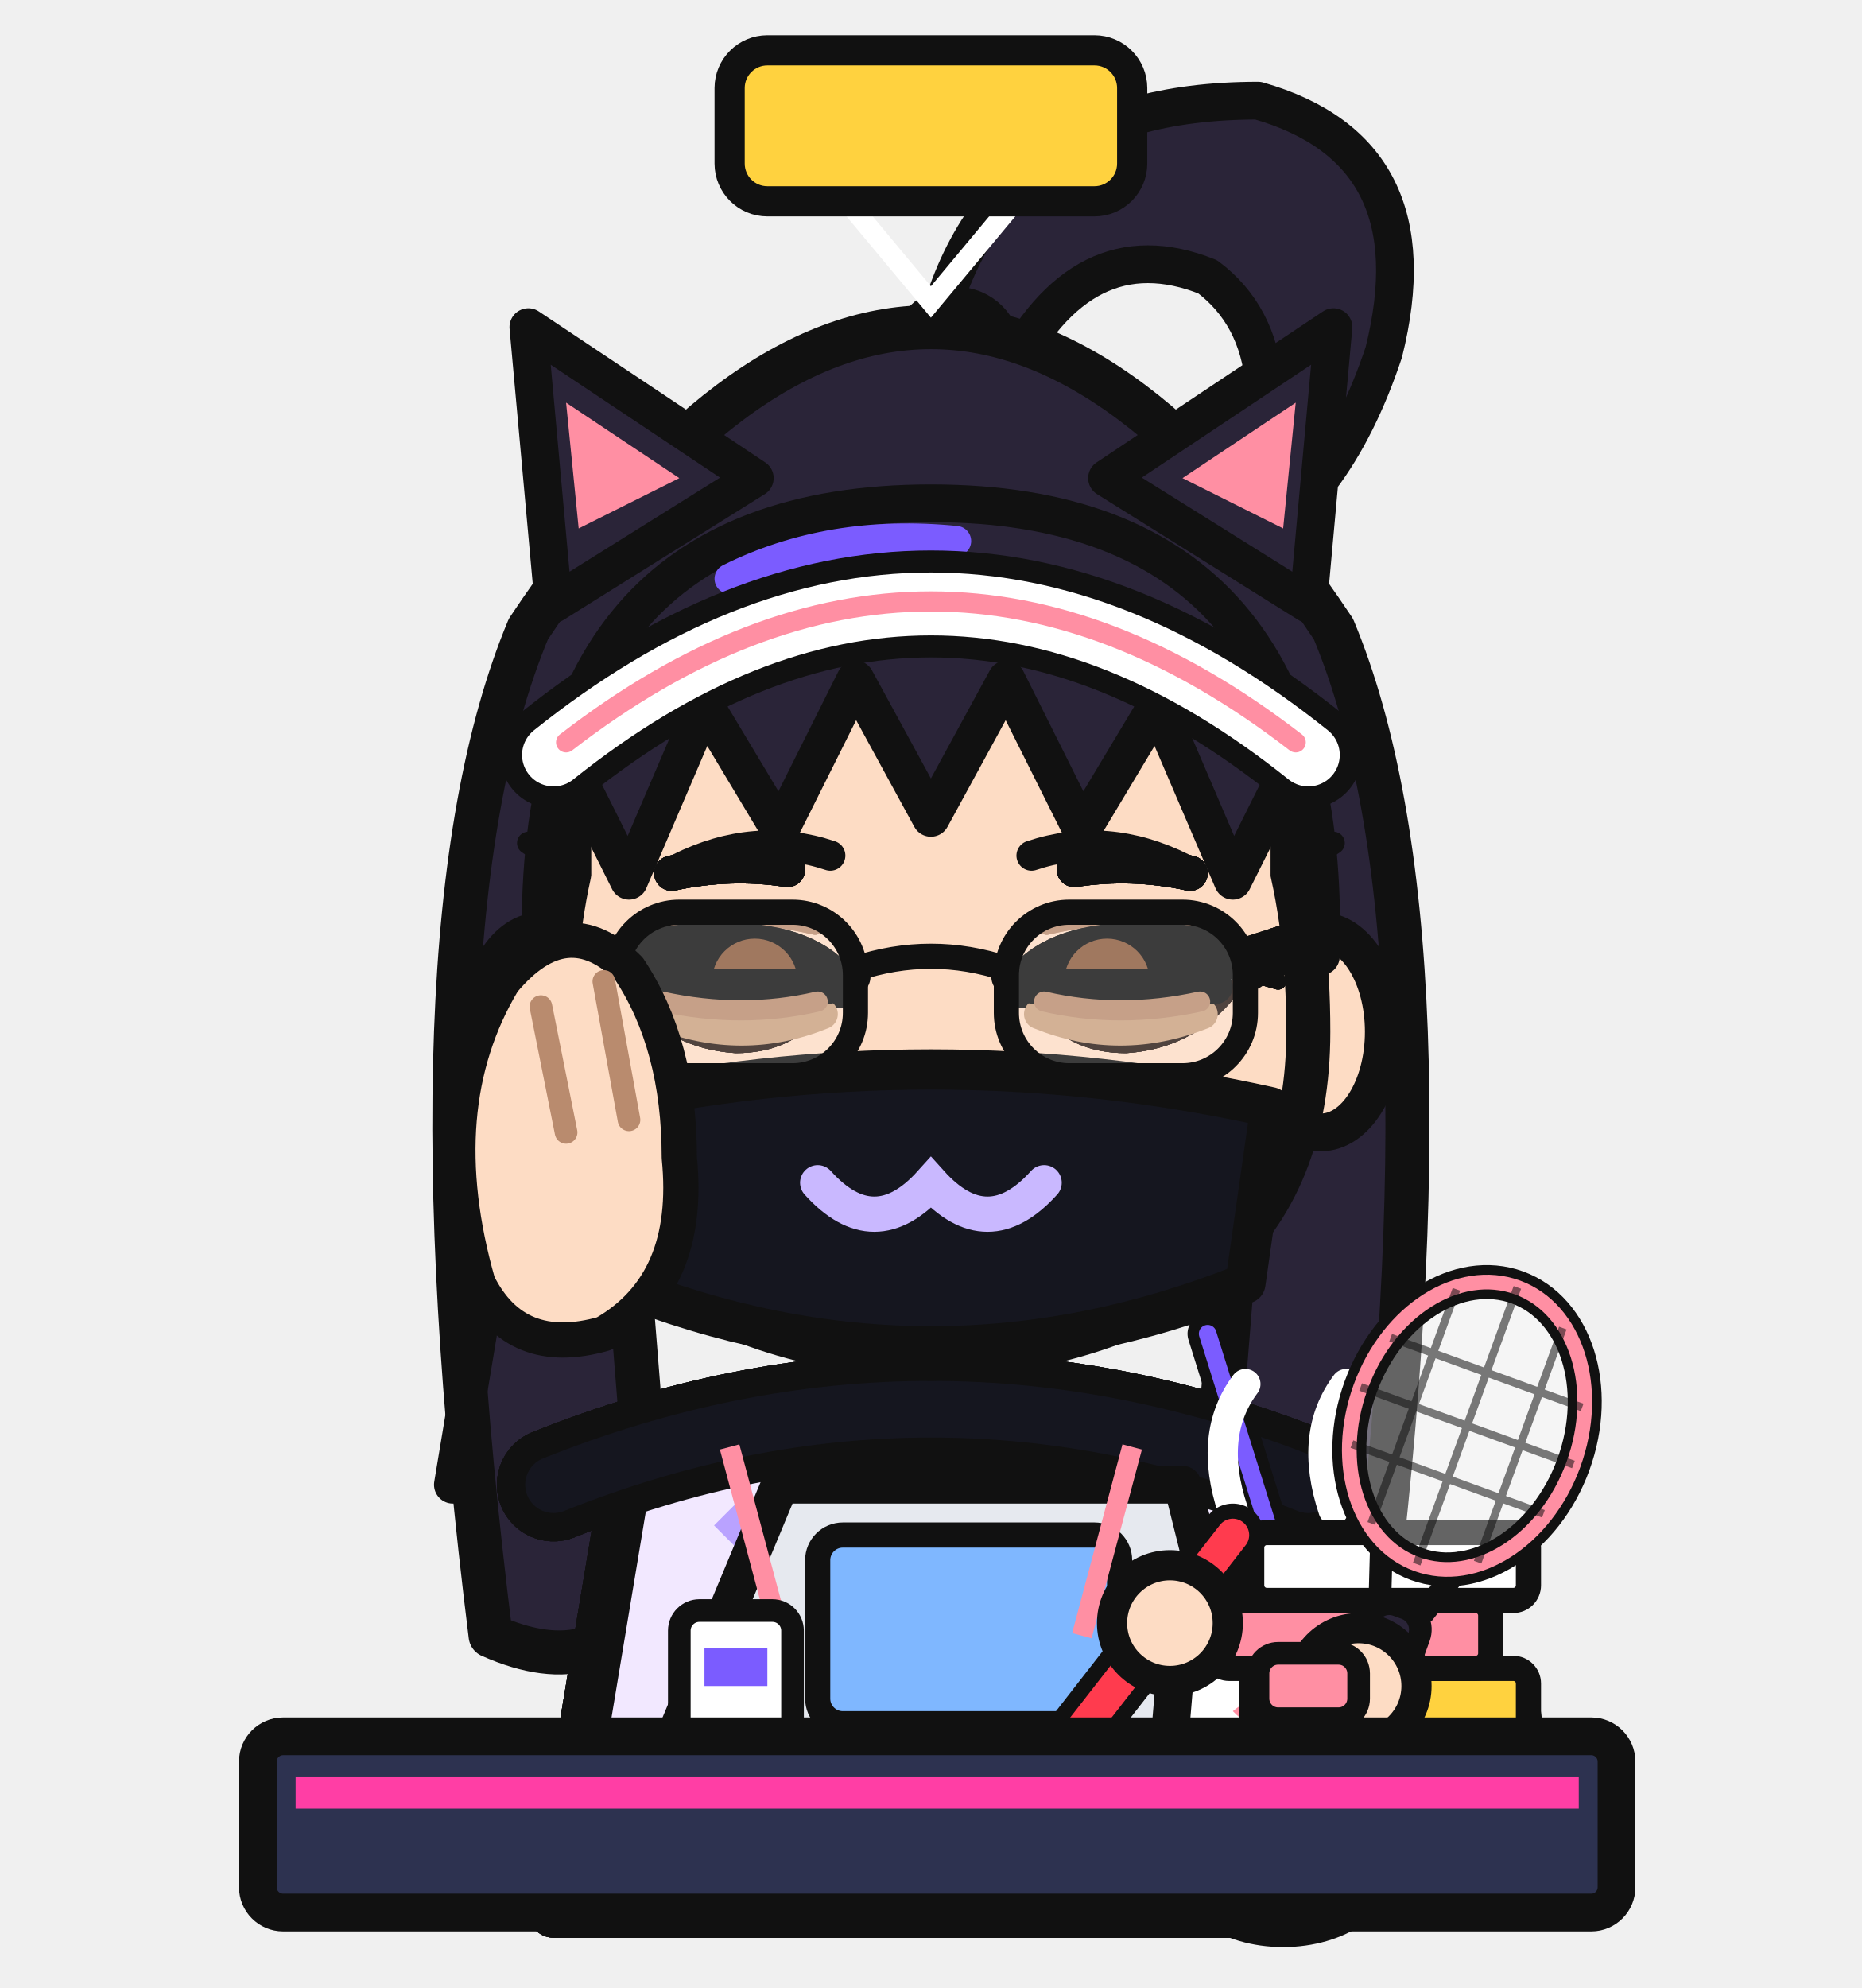
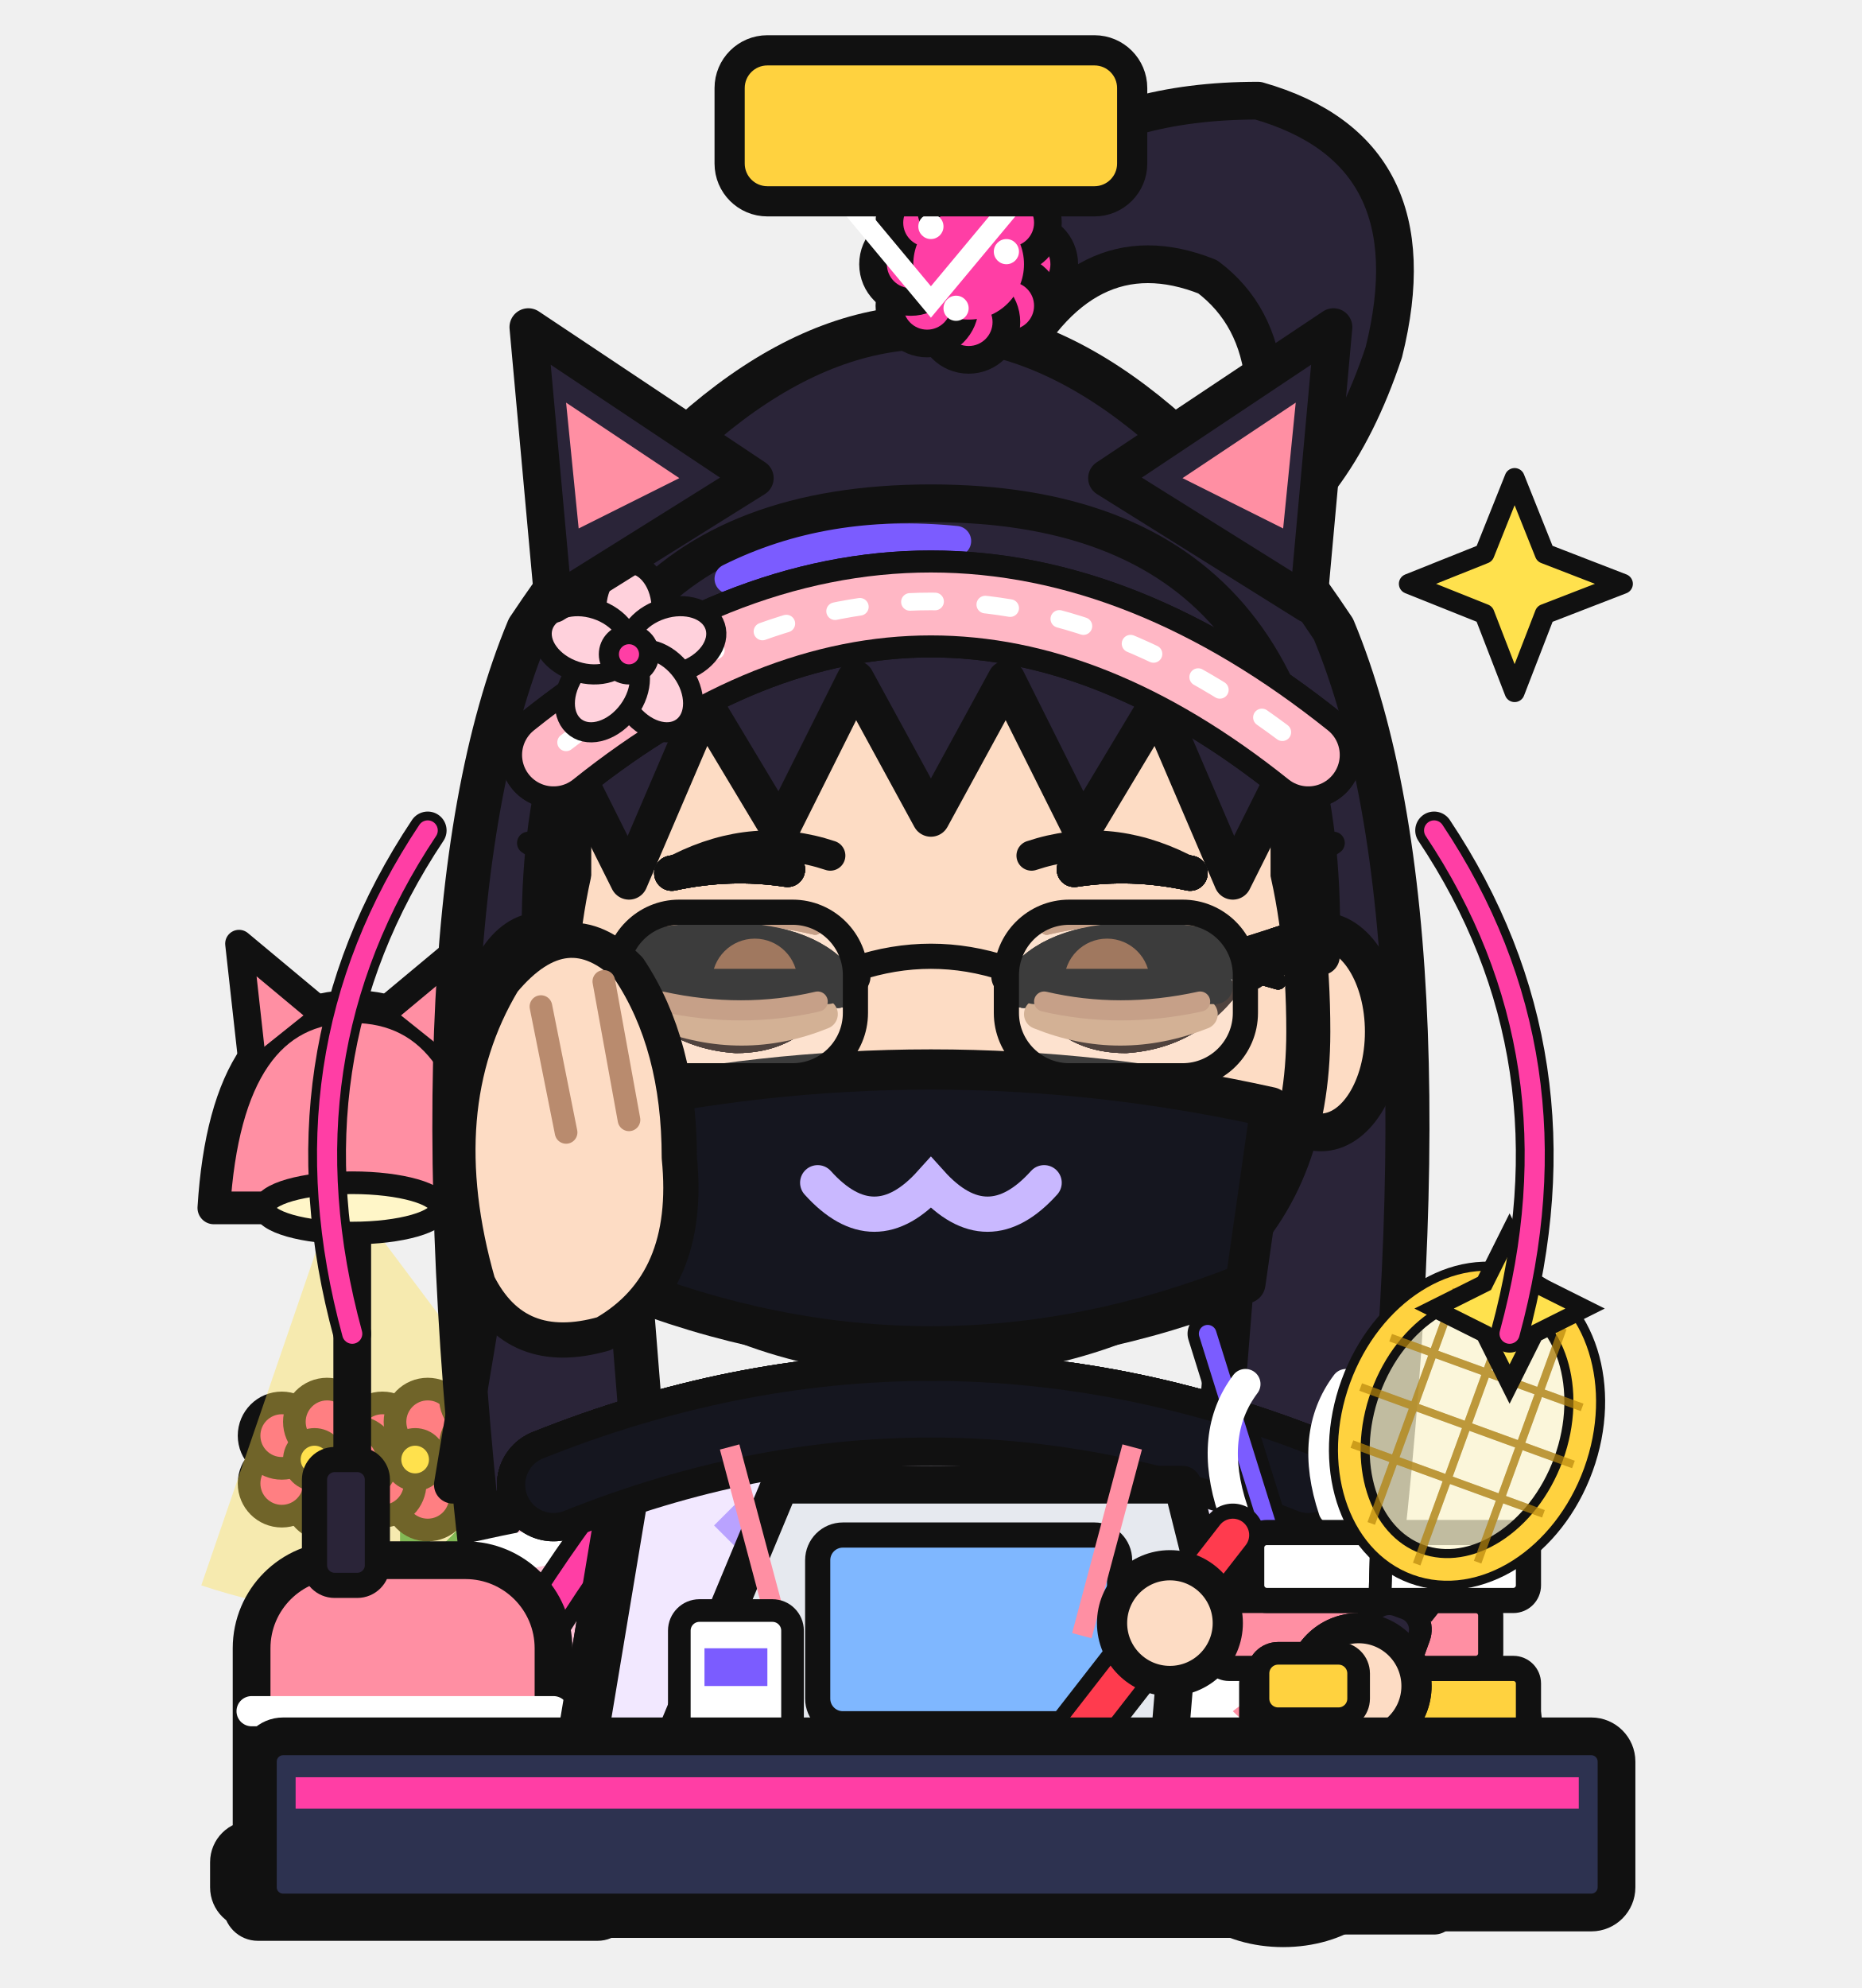
<svg xmlns="http://www.w3.org/2000/svg" viewBox="-14 -14 148 158" width="444" height="474">
  <g id="PARTNER">
+     <g id="item_flower">
+       <g stroke="#111" stroke-linejoin="round" stroke-linecap="round">
+         <rect x="5" y="134" width="30" height="5" rx="1.5" fill="#F2E8FF" stroke-width="2.5" />
+         <path d="M10 120H28L26 134H12Z" fill="#FF8FA3" stroke-width="2.8" />
+         <path d="M19 120V106M19 114Q13 110 12 104M19 112Q25 108 27 102" fill="none" stroke="#2E9E5B" stroke-width="2.4" />
+         <g fill="#FF3EA5" stroke-width="1.8">
+           <circle cx="22.2" cy="102.0" r="2.6" />
+           <circle cx="20.0" cy="105.0" r="2.6" />
+           <circle cx="16.4" cy="103.9" r="2.6" />
+           <circle cx="16.4" cy="100.1" r="2.6" />
+           <circle cx="20.0" cy="99.0" r="2.6" />
+         </g>
+         <circle cx="19" cy="102" r="1.8" fill="#FFE14D" stroke-width="1.4" />
+         <g fill="#FF3EA5" stroke-width="1.8">
+           <circle cx="14.2" cy="102.0" r="2.6" />
+           <circle cx="12.0" cy="105.0" r="2.6" />
+           <circle cx="8.4" cy="103.9" r="2.6" />
+           <circle cx="8.4" cy="100.1" r="2.6" />
+           <circle cx="12.0" cy="99.0" r="2.6" />
+         </g>
+         <circle cx="11" cy="102" r="1.8" fill="#FFE14D" stroke-width="1.4" />
+         <g fill="#FF3EA5" stroke-width="1.8">
+           <circle cx="30.2" cy="99.0" r="2.6" />
+           <circle cx="28.0" cy="102.0" r="2.6" />
+           <circle cx="24.4" cy="100.9" r="2.6" />
+           <circle cx="24.4" cy="97.1" r="2.6" />
+           <circle cx="28.0" cy="96.0" r="2.6" />
+         </g>
+         <circle cx="27" cy="99" r="1.8" fill="#FFE14D" stroke-width="1.4" />
+       </g>
+     </g>
+     <g id="item_lamp">
+       <g stroke="#111" stroke-linejoin="round" stroke-linecap="round">
+         <path d="M13 80L2 112Q20 118 34 108Z" fill="#FFE14D" opacity=".4" stroke="none" />
+         <rect x="4" y="132" width="20" height="6" rx="2" fill="#FF8FA3" stroke-width="2.6" />
+         <path d="M14 132V84" fill="none" stroke-width="3" />
+         <path d="M3 82Q4 66 14 66Q24 66 25 82Z" fill="#FF8FA3" stroke-width="2.6" />
+         <path d="M6 70L5 61L11 66M17 66L23 61L22 70" fill="#FF8FA3" stroke-width="2.2" />
+         <ellipse cx="14" cy="82" rx="7" ry="2" fill="#FFF6C8" stroke-width="1.8" />
+       </g>
+     </g>
    <g id="tennis_ponytail">
      <path d="M60 14Q64 -6 86 -6Q100 -2 96 14Q92 26 84 30Q90 14 82 8Q72 4 66 16Z" fill="#2A2438" stroke="#111" stroke-width="3" stroke-linejoin="round" />
      <circle cx="62" cy="14" r="4" fill="#FF8FA3" stroke="#111" stroke-width="2.4" />
    </g>
    <g id="hair_back">
      <path d="M25 116Q18 60 28 36Q44 12 60 12Q76 12 92 36Q102 60 95 116Q86 120 82 112L86 62Q60 48 34 62L38 112Q34 120 25 116Z" fill="#2A2438" stroke="#111" stroke-width="3.5" stroke-linejoin="round" />
+     </g>
+     <g id="item_scrunchie">
+       <g stroke="#111" stroke-linejoin="round" stroke-linecap="round">
+         <g fill="#FF3EA5" stroke-width="2.2">
+           <circle cx="67.6" cy="7.0" r="3" />
+           <circle cx="66.3" cy="10.3" r="3" />
+           <circle cx="63.0" cy="11.6" r="3" />
+           <circle cx="59.7" cy="10.3" r="3" />
+           <circle cx="58.4" cy="7.0" r="3" />
+           <circle cx="59.7" cy="3.7" r="3" />
+           <circle cx="63.0" cy="2.4" r="3" />
+           <circle cx="66.3" cy="3.7" r="3" />
+         </g>
+         <circle cx="63" cy="7" r="4.4" fill="#FF3EA5" stroke="none" />
+         <g fill="#fff" stroke="none">
+           <circle cx="60" cy="4" r="1" />
+           <circle cx="66" cy="6" r="1" />
+           <circle cx="62" cy="10.5" r="1" />
+         </g>
+       </g>
    </g>
    <g id="jacket_work">
      <path d="M30 138L36 102Q60 92 84 102L90 138Z" fill="#2D3250" stroke="#111" stroke-width="4" stroke-linejoin="round" />
      <path d="M30 104Q60 92 90 104" fill="none" stroke="#111" stroke-width="9" stroke-linecap="round" />
      <path d="M30 104Q60 92 90 104" fill="none" stroke="#15161F" stroke-width="4.5" stroke-linecap="round" />
    </g>
    <g id="jacket_chill">
      <path d="M30 138L36 102Q60 92 84 102L90 138Z" fill="#C9B8FF" stroke="#111" stroke-width="4" stroke-linejoin="round" />
      <path d="M44 106L60 122L76 106" fill="none" stroke="#7B5CFF" stroke-width="3.5" stroke-linejoin="round" />
      <path d="M30 104Q60 92 90 104" fill="none" stroke="#111" stroke-width="9" stroke-linecap="round" />
      <path d="M30 104Q60 92 90 104" fill="none" stroke="#15161F" stroke-width="4.5" stroke-linecap="round" />
    </g>
+     <g id="item_blanket">
+       <g stroke="#111" stroke-linejoin="round" stroke-linecap="round">
+         <path d="M20 138L24 110Q26 104 33 103Q60 98 87 103Q94 104 96 110L100 138Z" fill="#FFC2D6" stroke-width="3.5" />
+         <path d="M24 110Q60 102 96 110" fill="none" stroke="#fff" stroke-width="3" />
+         <g transform="translate(42 124)">
+           <path d="M-7 3Q-7 -6 0 -6Q7 -6 7 3Q7 7 0 7Q-7 7 -7 3Z" fill="#fff" stroke-width="2" />
+           <path d="M-6 -3L-6 -10L-1 -6M6 -3L6 -10L1 -6" fill="#fff" stroke-width="2" />
+           <circle cx="-2.6" cy="1" r=".9" fill="#111" stroke="none" />
+           <circle cx="2.6" cy="1" r=".9" fill="#111" stroke="none" />
+           <path d="M-1.4 3.4Q0 4.6 1.4 3.4" fill="none" stroke-width="1.2" />
+         </g>
+         <g transform="translate(66 128)">
+           <path d="M-7 3Q-7 -6 0 -6Q7 -6 7 3Q7 7 0 7Q-7 7 -7 3Z" fill="#fff" stroke-width="2" />
+           <path d="M-6 -3L-6 -10L-1 -6M6 -3L6 -10L1 -6" fill="#fff" stroke-width="2" />
+           <circle cx="-2.6" cy="1" r=".9" fill="#111" stroke="none" />
+           <circle cx="2.6" cy="1" r=".9" fill="#111" stroke="none" />
+           <path d="M-1.4 3.4Q0 4.6 1.4 3.4" fill="none" stroke-width="1.2" />
+         </g>
+         <g fill="#FF8FA3" stroke="none">
+           <circle cx="30" cy="132" r="1.6" />
+           <circle cx="86" cy="118" r="1.6" />
+           <circle cx="54" cy="134" r="1.6" />
+         </g>
+       </g>
+     </g>
    <g id="jacket_tennis">
      <path d="M30 138L36 102Q60 92 84 102L90 138Z" fill="#FFFFFF" stroke="#111" stroke-width="4" stroke-linejoin="round" />
      <path d="M44 106L60 122L76 106" fill="none" stroke="#FF8FA3" stroke-width="3.5" stroke-linejoin="round" />
      <path d="M30 104Q60 92 90 104" fill="none" stroke="#111" stroke-width="9" stroke-linecap="round" />
      <path d="M30 104Q60 92 90 104" fill="none" stroke="#FF8FA3" stroke-width="4.5" stroke-linecap="round" />
+     </g>
+     <g id="item_bag">
+       <g stroke="#111" stroke-linejoin="round" stroke-linecap="round">
+         <path d="M40 100Q30 112 24 124" fill="none" stroke-width="4.5" />
+         <path d="M40 100Q30 112 24 124" fill="none" stroke="#FF3EA5" stroke-width="2" />
+         <rect x="6" y="110" width="24" height="28" rx="7" fill="#FF8FA3" stroke-width="3" />
+         <path d="M6 122H30" fill="none" stroke="#fff" stroke-width="2.4" />
+         <rect x="11" y="102" width="5" height="10" rx="1.6" fill="#2A2438" stroke-width="2" />
+         <circle cx="23" cy="129" r="3.4" fill="#C9F23A" stroke-width="1.8" />
+       </g>
    </g>
    <g id="jacket_desk">
      <path d="M30 138L36 102Q60 92 84 102L90 138Z" fill="#F2E8FF" stroke="#111" stroke-width="4" stroke-linejoin="round" />
      <path d="M44 106L60 122L76 106" fill="none" stroke="#B9A2FF" stroke-width="3.5" stroke-linejoin="round" />
      <path d="M30 104Q60 92 90 104" fill="none" stroke="#111" stroke-width="9" stroke-linecap="round" />
      <path d="M30 104Q60 92 90 104" fill="none" stroke="#15161F" stroke-width="4.5" stroke-linecap="round" />
    </g>
    <g id="work_tablet">
      <path d="M38 128L48 104L80 104L86 128Z" fill="#E6E9EF" stroke="#111" stroke-width="3" stroke-linejoin="round" />
      <rect x="51" y="108" width="24" height="15" rx="2" fill="#7FB7FF" stroke="#111" stroke-width="2" />
      <path d="M82 92L92 124" stroke="#111" stroke-width="3.2" stroke-linecap="round" />
      <path d="M82 92L92 124" stroke="#7B5CFF" stroke-width="1.4" stroke-linecap="round" />
    </g>
    <g id="chill_cup">
      <path d="M78 136L80 112L98 112L100 136Z" fill="#fff" stroke="#111" stroke-width="3" stroke-linejoin="round" />
      <path d="M100 118Q108 118 107 125Q106 131 99 130" fill="none" stroke="#111" stroke-width="3" />
      <path d="M84 106Q82 100 85 96M92 106Q90 100 93 96" fill="none" stroke="#fff" stroke-width="2.4" stroke-linecap="round" />
      <path d="M84 122Q89 118 94 122Q89 127 84 122Z" fill="#FF8FA3" />
      <ellipse cx="88" cy="134" rx="8" ry="5.5" fill="#FDDCC4" stroke="#111" stroke-width="2.5" />
    </g>
    <g id="ear_L">
      <path d="M34 68C34 72.42 31.76 76 29 76C26.24 76 24 72.42 24 68C24 63.58 26.24 60 29 60C31.76 60 34 63.58 34 68Z" fill="#FDDCC4" stroke="#111" stroke-width="3" stroke-linecap="butt" stroke-linejoin="miter" opacity="1" />
    </g>
    <g id="ear_R">
      <path d="M96 68C96 72.42 93.76 76 91 76C88.24 76 86 72.42 86 68C86 63.58 88.24 60 91 60C93.76 60 96 63.58 96 68Z" fill="#FDDCC4" stroke="#111" stroke-width="3" stroke-linecap="butt" stroke-linejoin="miter" opacity="1" />
    </g>
    <g id="face_base">
      <path d="M30 68Q30 34 60 32Q90 34 90 68Q90 92 60 94Q30 92 30 68Z" fill="#FDDCC4" stroke="#111" stroke-width="3.5" stroke-linecap="butt" stroke-linejoin="miter" opacity="1" />
    </g>
    <g id="blush">
      <ellipse cx="38" cy="75" rx="5" ry="3" fill="#FF8FA3" opacity=".8" />
      <ellipse cx="82" cy="75" rx="5" ry="3" fill="#FF8FA3" opacity=".8" />
    </g>
    <g id="eyes_open">
      <g transform="translate(0 -1)">
        <defs>
          <linearGradient id="ig_eyes_open" x1="0" y1="0" x2="0" y2="1">
            <stop offset="0" stop-color="#4A2A1A" />
            <stop offset=".45" stop-color="#7A4A2E" />
            <stop offset="1" stop-color="#B07A4E" />
          </linearGradient>
        </defs>
        <clipPath id="wl_eyes_open">
          <path d="M52.2 65Q50 62.6 44 62.4Q37.6 62.4 34.8 63.8Q38.5 69.8 44.5 70Q49.5 70 52.2 65Z" />
        </clipPath>
        <clipPath id="wr_eyes_open">
          <path d="M67.8 65Q70 62.6 76 62.4Q82.4 62.4 85.2 63.8Q81.5 69.8 75.5 70Q70.5 70 67.8 65Z" />
        </clipPath>
        <path d="M52.2 65Q50 62.6 44 62.4Q37.6 62.4 34.8 63.8Q38.5 69.8 44.5 70Q49.5 70 52.2 65Z" fill="#fff" />
        <path d="M67.8 65Q70 62.6 76 62.4Q82.4 62.4 85.2 63.8Q81.5 69.8 75.5 70Q70.5 70 67.8 65Z" fill="#fff" />
        <g clip-path="url(#wl_eyes_open)">
          <circle cx="43.8" cy="66" r="5.3" fill="url(#ig_eyes_open)" stroke="#3A2016" stroke-width=".8" />
          <circle cx="43.8" cy="66.2" r="2" fill="#3A2016" opacity=".55" />
        </g>
        <g clip-path="url(#wr_eyes_open)">
          <circle cx="76.2" cy="66" r="5.3" fill="url(#ig_eyes_open)" stroke="#3A2016" stroke-width=".8" />
          <circle cx="76.2" cy="66.2" r="2" fill="#3A2016" opacity=".55" />
        </g>
        <circle cx="45.6" cy="64.6" r="1.2" fill="#fff" />
        <circle cx="78" cy="64.6" r="1.2" fill="#fff" />
        <circle cx="42.4" cy="68" r=".5" fill="#fff" opacity=".8" />
        <circle cx="74.8" cy="68" r=".5" fill="#fff" opacity=".8" />
        <path d="M50.8 60.8Q44 59.2 36.8 60.6 M69.2 60.8Q76 59.2 83.2 60.6" fill="none" stroke="#B98B6E" stroke-width="1" stroke-linecap="round" />
        <path d="M35 64.2Q38.4 69.8 44.5 70.2Q48.6 70.2 50.8 67.4 M85 64.2Q81.6 69.8 75.5 70.2Q71.4 70.2 69.2 67.4" fill="none" stroke="#2A1A14" stroke-width="1" stroke-linecap="round" />
        <path d="M52.6 65.4Q50.4 62.2 44 62Q37.4 62 34.4 63.8 M67.4 65.4Q69.6 62.2 76 62Q82.6 62 85.6 63.8" fill="none" stroke="#111" stroke-width="3.4" stroke-linecap="round" />
        <path d="M35.6 63L30.6 61.4 M84.4 63L89.4 61.4" fill="none" stroke="#111" stroke-width="2.6" stroke-linecap="round" />
        <path d="M35.2 64.2L32.4 65 M84.8 64.2L87.6 65" fill="none" stroke="#111" stroke-width="1.3" stroke-linecap="round" />
        <path d="M39.4 56.4Q44 55.4 48.6 56.1 M80.6 56.4Q76 55.4 71.4 56.1" fill="none" stroke="#111" stroke-width="2.8" stroke-linecap="round" />
      </g>
    </g>
    <g id="eyes_closed">
      <g transform="translate(0 -1)">
        <path d="M52 65.6Q45 69.6 38 65.6L34.6 64.2 M68 65.6Q75 69.6 82 65.6L85.4 64.2" fill="none" stroke="#111" stroke-width="3" stroke-linecap="round" stroke-linejoin="round" />
        <path d="M39.4 56.4Q44 55.4 48.6 56.1 M80.6 56.4Q76 55.4 71.4 56.1" fill="none" stroke="#111" stroke-width="2.8" stroke-linecap="round" />
      </g>
    </g>
    <g id="eyes_drowsy">
      <g transform="translate(0 -1)">
        <defs>
          <linearGradient id="ig_eyes_drowsy" x1="0" y1="0" x2="0" y2="1">
            <stop offset="0" stop-color="#4A2A1A" />
            <stop offset=".45" stop-color="#7A4A2E" />
            <stop offset="1" stop-color="#B07A4E" />
          </linearGradient>
        </defs>
        <clipPath id="wl_eyes_drowsy">
          <path d="M52.2 65Q50 62.6 44 62.4Q37.6 62.4 34.8 63.8Q38.5 69.8 44.5 70Q49.5 70 52.2 65Z" />
        </clipPath>
        <clipPath id="wr_eyes_drowsy">
          <path d="M67.8 65Q70 62.6 76 62.4Q82.4 62.4 85.2 63.8Q81.5 69.8 75.5 70Q70.5 70 67.8 65Z" />
        </clipPath>
        <path d="M52.2 65Q50 62.6 44 62.4Q37.6 62.4 34.8 63.8Q38.5 69.8 44.5 70Q49.5 70 52.2 65Z" fill="#fff" />
        <path d="M67.8 65Q70 62.6 76 62.4Q82.4 62.4 85.2 63.8Q81.5 69.8 75.5 70Q70.5 70 67.8 65Z" fill="#fff" />
        <g clip-path="url(#wl_eyes_drowsy)">
          <circle cx="43.8" cy="66" r="5.3" fill="url(#ig_eyes_drowsy)" stroke="#3A2016" stroke-width=".8" />
          <circle cx="43.8" cy="66.2" r="2" fill="#3A2016" opacity=".55" />
        </g>
        <g clip-path="url(#wr_eyes_drowsy)">
          <circle cx="76.2" cy="66" r="5.3" fill="url(#ig_eyes_drowsy)" stroke="#3A2016" stroke-width=".8" />
          <circle cx="76.2" cy="66.2" r="2" fill="#3A2016" opacity=".55" />
        </g>
        <circle cx="45.6" cy="64.6" r="1.2" fill="#fff" />
        <circle cx="78" cy="64.6" r="1.2" fill="#fff" />
        <circle cx="42.4" cy="68" r=".5" fill="#fff" opacity=".8" />
        <circle cx="74.8" cy="68" r=".5" fill="#fff" opacity=".8" />
        <path d="M50.8 60.8Q44 59.2 36.8 60.6 M69.2 60.8Q76 59.2 83.2 60.6" fill="none" stroke="#B98B6E" stroke-width="1" stroke-linecap="round" />
        <path d="M35 64.2Q38.4 69.8 44.5 70.2Q48.6 70.2 50.8 67.4 M85 64.2Q81.6 69.8 75.5 70.2Q71.4 70.2 69.2 67.4" fill="none" stroke="#2A1A14" stroke-width="1" stroke-linecap="round" />
        <path d="M52.6 65.4Q50.4 62.2 44 62Q37.4 62 34.4 63.8 M67.4 65.4Q69.6 62.2 76 62Q82.6 62 85.6 63.8" fill="none" stroke="#111" stroke-width="3.4" stroke-linecap="round" />
        <path d="M35.6 63L30.6 61.4 M84.4 63L89.4 61.4" fill="none" stroke="#111" stroke-width="2.6" stroke-linecap="round" />
        <path d="M35.2 64.2L32.4 65 M84.8 64.2L87.6 65" fill="none" stroke="#111" stroke-width="1.3" stroke-linecap="round" />
        <path d="M39.4 56.4Q44 55.4 48.6 56.1 M80.6 56.4Q76 55.4 71.4 56.1" fill="none" stroke="#111" stroke-width="2.8" stroke-linecap="round" />
        <path d="M33 54L56 54L56 64.6L33 64.6Z M64 54L87 54L87 64.6L64 64.6Z" fill="#FDDCC4" />
        <path d="M39.4 56.4Q44 55.4 48.6 56.1 M80.6 56.4Q76 55.4 71.4 56.1" fill="none" stroke="#111" stroke-width="2.8" stroke-linecap="round" />
        <path d="M53.6 64.6L37 64.6L32.4 63 M66.4 64.6L83 64.6L87.6 63" fill="none" stroke="#111" stroke-width="3.2" stroke-linecap="round" stroke-linejoin="round" />
      </g>
    </g>
    <g id="eyes_bright">
      <g transform="translate(0 -1)">
        <defs>
          <linearGradient id="ig_eyes_bright" x1="0" y1="0" x2="0" y2="1">
            <stop offset="0" stop-color="#4A2A1A" />
            <stop offset=".45" stop-color="#7A4A2E" />
            <stop offset="1" stop-color="#B07A4E" />
          </linearGradient>
        </defs>
        <clipPath id="wl_eyes_bright">
          <path d="M52.2 65Q50 62.6 44 62.4Q37.6 62.4 34.8 63.8Q38.5 69.8 44.5 70Q49.5 70 52.2 65Z" />
        </clipPath>
        <clipPath id="wr_eyes_bright">
          <path d="M67.8 65Q70 62.6 76 62.4Q82.4 62.4 85.2 63.8Q81.5 69.8 75.5 70Q70.5 70 67.8 65Z" />
        </clipPath>
        <path d="M52.2 65Q50 62.6 44 62.4Q37.6 62.4 34.8 63.8Q38.5 69.8 44.5 70Q49.5 70 52.2 65Z" fill="#fff" />
        <path d="M67.8 65Q70 62.6 76 62.4Q82.4 62.4 85.2 63.8Q81.5 69.8 75.5 70Q70.5 70 67.8 65Z" fill="#fff" />
        <g clip-path="url(#wl_eyes_bright)">
          <circle cx="43.8" cy="66" r="5.3" fill="url(#ig_eyes_bright)" stroke="#3A2016" stroke-width=".8" />
          <circle cx="43.8" cy="66.2" r="2" fill="#3A2016" opacity=".55" />
        </g>
        <g clip-path="url(#wr_eyes_bright)">
          <circle cx="76.2" cy="66" r="5.3" fill="url(#ig_eyes_bright)" stroke="#3A2016" stroke-width=".8" />
          <circle cx="76.2" cy="66.2" r="2" fill="#3A2016" opacity=".55" />
        </g>
        <circle cx="45.6" cy="64.6" r="1.2" fill="#fff" />
        <circle cx="78" cy="64.6" r="1.2" fill="#fff" />
        <circle cx="42.4" cy="68" r=".5" fill="#fff" opacity=".8" />
        <circle cx="74.8" cy="68" r=".5" fill="#fff" opacity=".8" />
        <path d="M50.8 60.8Q44 59.2 36.8 60.6 M69.2 60.8Q76 59.2 83.2 60.6" fill="none" stroke="#B98B6E" stroke-width="1" stroke-linecap="round" />
        <path d="M35 64.2Q38.4 69.8 44.5 70.2Q48.6 70.2 50.8 67.4 M85 64.2Q81.6 69.8 75.5 70.2Q71.4 70.2 69.2 67.4" fill="none" stroke="#2A1A14" stroke-width="1" stroke-linecap="round" />
        <path d="M52.6 65.4Q50.4 62.2 44 62Q37.4 62 34.4 63.8 M67.4 65.4Q69.6 62.2 76 62Q82.6 62 85.6 63.8" fill="none" stroke="#111" stroke-width="3.4" stroke-linecap="round" />
        <path d="M35.6 63L30.6 61.4 M84.4 63L89.4 61.4" fill="none" stroke="#111" stroke-width="2.6" stroke-linecap="round" />
        <path d="M35.2 64.2L32.4 65 M84.8 64.2L87.6 65" fill="none" stroke="#111" stroke-width="1.3" stroke-linecap="round" />
        <path d="M39.4 56.4Q44 55.4 48.6 56.1 M80.6 56.4Q76 55.4 71.4 56.1" fill="none" stroke="#111" stroke-width="2.8" stroke-linecap="round" />
        <circle cx="42" cy="66.4" r="1" fill="#fff" />
        <circle cx="74.4" cy="66.4" r="1" fill="#fff" />
        <path d="M28 54L31 56M30 50L33 53M92 54L89 56M90 50L87 53" stroke="#111" stroke-width="1.8" stroke-linecap="round" />
      </g>
    </g>
    <g id="eyes_down">
      <g transform="translate(0 -1)">
        <defs>
          <linearGradient id="ig_eyes_down" x1="0" y1="0" x2="0" y2="1">
            <stop offset="0" stop-color="#4A2A1A" />
            <stop offset=".45" stop-color="#7A4A2E" />
            <stop offset="1" stop-color="#B07A4E" />
          </linearGradient>
        </defs>
        <clipPath id="wl_eyes_down">
          <path d="M52.2 65Q50 62.6 44 62.4Q37.6 62.4 34.8 63.8Q38.5 69.8 44.5 70Q49.5 70 52.2 65Z" />
        </clipPath>
        <clipPath id="wr_eyes_down">
          <path d="M67.8 65Q70 62.6 76 62.4Q82.4 62.4 85.2 63.8Q81.5 69.8 75.5 70Q70.5 70 67.8 65Z" />
        </clipPath>
        <path d="M52.2 65Q50 62.6 44 62.4Q37.6 62.4 34.8 63.8Q38.5 69.8 44.5 70Q49.5 70 52.2 65Z" fill="#fff" />
        <path d="M67.8 65Q70 62.6 76 62.4Q82.4 62.4 85.2 63.8Q81.5 69.8 75.5 70Q70.5 70 67.8 65Z" fill="#fff" />
        <g clip-path="url(#wl_eyes_down)">
          <circle cx="43.8" cy="67.6" r="5.3" fill="url(#ig_eyes_down)" stroke="#3A2016" stroke-width=".8" />
          <circle cx="43.8" cy="67.8" r="2" fill="#3A2016" opacity=".55" />
        </g>
        <g clip-path="url(#wr_eyes_down)">
          <circle cx="76.2" cy="67.6" r="5.3" fill="url(#ig_eyes_down)" stroke="#3A2016" stroke-width=".8" />
          <circle cx="76.2" cy="67.8" r="2" fill="#3A2016" opacity=".55" />
        </g>
        <circle cx="45.6" cy="66.2" r="1.2" fill="#fff" />
        <circle cx="78" cy="66.2" r="1.2" fill="#fff" />
        <circle cx="42.4" cy="68" r=".5" fill="#fff" opacity=".8" />
        <circle cx="74.8" cy="68" r=".5" fill="#fff" opacity=".8" />
        <path d="M50.8 60.8Q44 59.2 36.8 60.6 M69.2 60.8Q76 59.2 83.2 60.6" fill="none" stroke="#B98B6E" stroke-width="1" stroke-linecap="round" />
        <path d="M35 64.2Q38.4 69.8 44.5 70.2Q48.6 70.2 50.8 67.4 M85 64.2Q81.6 69.8 75.5 70.2Q71.4 70.2 69.2 67.4" fill="none" stroke="#2A1A14" stroke-width="1" stroke-linecap="round" />
        <path d="M52.6 65.4Q50.4 62.2 44 62Q37.4 62 34.4 63.8 M67.4 65.4Q69.6 62.2 76 62Q82.6 62 85.6 63.8" fill="none" stroke="#111" stroke-width="3.4" stroke-linecap="round" />
        <path d="M35.6 63L30.6 61.4 M84.4 63L89.4 61.4" fill="none" stroke="#111" stroke-width="2.6" stroke-linecap="round" />
        <path d="M35.2 64.2L32.4 65 M84.8 64.2L87.6 65" fill="none" stroke="#111" stroke-width="1.3" stroke-linecap="round" />
        <path d="M39.4 56.4Q44 55.4 48.6 56.1 M80.6 56.4Q76 55.4 71.4 56.1" fill="none" stroke="#111" stroke-width="2.8" stroke-linecap="round" />
      </g>
    </g>
    <g id="eyes_happy">
      <g transform="translate(0 -1)">
        <path d="M51.4 66Q45 59.6 38.6 66 M68.6 66Q75 59.6 81.4 66" fill="none" stroke="#111" stroke-width="3" stroke-linecap="round" />
        <path d="M38.8 65L36.4 63.6M39.6 63.4L37.6 61.6 M81.2 65L83.6 63.6M80.4 63.4L82.4 61.6" fill="none" stroke="#111" stroke-width="1.4" stroke-linecap="round" />
        <path d="M39.4 56.4Q44 55.4 48.6 56.1 M80.6 56.4Q76 55.4 71.4 56.1" fill="none" stroke="#111" stroke-width="2.8" stroke-linecap="round" />
      </g>
    </g>
    <g id="eyes_surprised">
      <circle cx="46" cy="64" r="3.4" fill="#8B5A3C" />
      <circle cx="74" cy="64" r="3.4" fill="#8B5A3C" />
      <path d="M40 55Q46 52 52 54M68 54Q74 52 80 55" fill="none" stroke="#111" stroke-width="2.4" stroke-linecap="round" />
    </g>
    <g id="eyes_low">
      <g transform="translate(0 -1)">
        <path d="M51.4 67.6Q45 70.2 38.4 67.6 M68.6 67.6Q75 70.2 81.6 67.6" fill="none" stroke="#C9A07E" stroke-width="2.4" stroke-linecap="round" />
        <path d="M51.8 65.4L37.4 65.4 M68.2 65.4L82.6 65.4" fill="none" stroke="#111" stroke-width="2.8" stroke-linecap="round" />
        <path d="M51 66.6Q45 68 38.6 66.6 M69 66.6Q75 68 81.4 66.6" fill="none" stroke="#B98B6E" stroke-width="1.6" stroke-linecap="round" />
        <path d="M39.4 56.4Q44 55.4 48.6 56.1 M80.6 56.4Q76 55.4 71.4 56.1" fill="none" stroke="#111" stroke-width="2.8" stroke-linecap="round" />
      </g>
    </g>
    <g id="mouth_cat">
      <path d="M55 82Q57.5 84.6 60 82Q62.5 84.6 65 82" fill="none" stroke="#111" stroke-width="2.6" stroke-linecap="round" />
    </g>
    <g id="mouth_flat">
      <path d="M56.5 83L63.5 83" fill="none" stroke="#111" stroke-width="3" stroke-linecap="round" />
    </g>
    <g id="mouth_smile">
      <path d="M55.5 82Q60 86 64.5 82" fill="none" stroke="#111" stroke-width="2.6" stroke-linecap="round" />
    </g>
    <g id="mouth_o">
      <ellipse cx="60" cy="83" rx="3" ry="3.6" fill="#111" />
    </g>
    <g id="mask_work">
      <path d="M33 74Q60 68 87 74L85 88Q60 98 35 88Z" fill="#15161F" stroke="#111" stroke-width="3.2" stroke-linejoin="round" />
      <path d="M51 80Q55.5 85 60 80Q64.5 85 69 80" fill="none" stroke="#C9B8FF" stroke-width="2.8" stroke-linecap="round" />
    </g>
    <g id="hair_fringe">
      <path d="M29 62Q28 26 60 26Q92 26 91 62L88 48L84 56L78 42L72 52L66 40L60 51L54 40L48 52L42 42L36 56L32 48Z" fill="#2A2438" stroke="#111" stroke-width="3" stroke-linejoin="round" />
      <path d="M44 32Q52 28 62 29" fill="none" stroke="#7B5CFF" stroke-width="2.4" stroke-linecap="round" />
    </g>
    <g id="tennis_headband">
      <path d="M30 46Q60 22 90 46" fill="none" stroke="#111" stroke-width="8.5" stroke-linecap="round" />
      <path d="M30 46Q60 22 90 46" fill="none" stroke="#fff" stroke-width="5" stroke-linecap="round" />
      <path d="M31 45Q60 22.6 89 45" fill="none" stroke="#FF8FA3" stroke-width="1.6" stroke-linecap="round" />
    </g>
+     <g id="item_sakura">
+       <path d="M30 46Q60 22 90 46" fill="none" stroke="#111" stroke-width="8.5" stroke-linecap="round" />
+       <path d="M30 46Q60 22 90 46" fill="none" stroke="#FFB7C5" stroke-width="5" stroke-linecap="round" />
+       <path d="M31 45Q60 22.6 89 45" fill="none" stroke="#fff" stroke-width="1.4" stroke-linecap="round" stroke-dasharray="2 4" />
+       <g transform="translate(36 38)" stroke="#111" stroke-width="1.6" stroke-linejoin="round">
+         <ellipse cx="0" cy="-3.6" rx="2.6" ry="3.6" fill="#FFD1DC" transform="rotate(0)" />
+         <ellipse cx="0" cy="-3.6" rx="2.6" ry="3.6" fill="#FFD1DC" transform="rotate(72)" />
+         <ellipse cx="0" cy="-3.6" rx="2.6" ry="3.6" fill="#FFD1DC" transform="rotate(144)" />
+         <ellipse cx="0" cy="-3.6" rx="2.6" ry="3.6" fill="#FFD1DC" transform="rotate(216)" />
+         <ellipse cx="0" cy="-3.6" rx="2.6" ry="3.6" fill="#FFD1DC" transform="rotate(288)" />
+         <circle r="1.6" fill="#FF3EA5" />
+       </g>
+     </g>
    <g id="cat_ears">
      <path d="M30 34L28 12L46 24Z" fill="#2A2438" stroke="#111" stroke-width="3" stroke-linejoin="round" />
      <path d="M32 28L31 18L40 24Z" fill="#FF8FA3" />
      <path d="M90 34L92 12L74 24Z" fill="#2A2438" stroke="#111" stroke-width="3" stroke-linejoin="round" />
      <path d="M88 28L89 18L80 24Z" fill="#FF8FA3" />
    </g>
    <g id="work_badge">
      <path d="M44 101L48 116M76 101L72 116" stroke="#FF8FA3" stroke-width="1.6" />
      <rect x="40" y="114" width="9" height="12" rx="1.6" fill="#fff" stroke="#111" stroke-width="1.8" />
      <rect x="42" y="117" width="5" height="3" fill="#7B5CFF" />
    </g>
    <g id="desk_glasses">
      <g fill="#fff" fill-opacity=".18" stroke="#111" stroke-width="2">
        <rect x="35" y="58.5" width="19" height="13" rx="5" />
        <rect x="66" y="58.5" width="19" height="13" rx="5" />
      </g>
      <path d="M54 63Q60 61 66 63M35 62L30 60M85 62L90 60" fill="none" stroke="#111" stroke-width="2" stroke-linecap="round" />
    </g>
    <g id="desk_books">
      <rect x="82.5" y="124" width="22" height="5.4" rx="1.2" fill="#7FB7FF" stroke="#111" stroke-width="2" />
      <rect x="85.5" y="118.6" width="22" height="5.4" rx="1.2" fill="#FFD23F" stroke="#111" stroke-width="2" />
      <rect x="82.5" y="113.2" width="22" height="5.4" rx="1.2" fill="#FF8FA3" stroke="#111" stroke-width="2" />
      <rect x="85.5" y="107.8" width="22" height="5.4" rx="1.2" fill="#fff" stroke="#111" stroke-width="2" />
    </g>
    <g id="desk_pen">
      <path d="M70 126L84 108" stroke="#111" stroke-width="5" stroke-linecap="round" />
      <path d="M70 126L84 108" stroke="#FF3B4E" stroke-width="2.6" stroke-linecap="round" />
      <circle cx="79" cy="115" r="4.6" fill="#FDDCC4" stroke="#111" stroke-width="2.4" />
    </g>
    <g id="tennis_racket">
      <g transform="translate(98 112) rotate(20) scale(0.9)">
        <rect x="-2.4" y="2" width="4.8" height="18" rx="2" fill="#2A2438" stroke="#111" stroke-width="2" />
        <path d="M-2 2L-4 -4M2 2L4 -4" stroke="#111" stroke-width="2" />
        <ellipse cx="0" cy="-15" rx="10" ry="13" fill="#fff" fill-opacity=".35" stroke="#111" stroke-width="3" />
        <ellipse cx="0" cy="-15" rx="10" ry="13" fill="none" stroke="#FF8FA3" stroke-width="1.3" />
        <path d="M-5 -26V-4M0 -28V-2M5 -26V-4M-9 -20H9M-10 -15H10M-9 -10H9" stroke="#111" stroke-width=".7" opacity=".55" />
      </g>
      <circle cx="94" cy="120" r="4.6" fill="#FDDCC4" stroke="#111" stroke-width="2.4" />
      <rect x="86" y="117.4" width="8" height="5.2" rx="1.6" fill="#FF8FA3" stroke="#111" stroke-width="1.8" />
    </g>
+     <g id="item_gold_racket">
+       <g transform="translate(98 112) rotate(20) scale(0.9)">
+         <rect x="-2.4" y="2" width="4.8" height="18" rx="2" fill="#2A2438" stroke="#111" stroke-width="2" />
+         <path d="M-2 2L-4 -4M2 2L4 -4" stroke="#111" stroke-width="2" />
+         <ellipse cx="0" cy="-15" rx="10" ry="13" fill="#FFF6C8" fill-opacity=".6" stroke="#111" stroke-width="3.6" />
+         <ellipse cx="0" cy="-15" rx="10" ry="13" fill="none" stroke="#FFD23F" stroke-width="2" />
+         <path d="M-5 -26V-4M0 -28V-2M5 -26V-4M-9 -20H9M-10 -15H10M-9 -10H9" stroke="#B8860B" stroke-width=".7" opacity=".7" />
+       </g>
+       <circle cx="94" cy="120" r="4.6" fill="#FDDCC4" stroke="#111" stroke-width="2.4" />
+       <rect x="86" y="117.4" width="8" height="5.2" rx="1.6" fill="#FFD23F" stroke="#111" stroke-width="1.8" />
+       <path d="M104 88L106 84L108 88L112 90L108 92L106 96L104 92L100 90Z" fill="#FFE14D" stroke="#111" stroke-width="1.4" />
+     </g>
    <g id="overtime_desk">
      <path d="M8.5 124L112.5 124C113.6 124 114.5 124.9 114.5 126L114.5 136C114.5 137.1 113.6 138 112.5 138L8.5 138C7.4 138 6.5 137.1 6.5 136L6.5 126C6.5 124.9 7.4 124 8.5 124Z" fill="#2D3250" stroke="#111" stroke-width="3" stroke-linecap="butt" stroke-linejoin="miter" opacity="1" />
      <path d="M9.5 128.5L111.5 128.5" fill="none" stroke="#FF3EA5" stroke-width="2.5" stroke-linecap="butt" stroke-linejoin="miter" opacity="1" />
    </g>
    <g id="overtime_hand">
      <path d="M24 88Q20 74 26 64Q31 58 36 63Q40 69 40 78Q41 88 34 92Q27 94 24 88Z" fill="#FDDCC4" stroke="#111" stroke-width="2.8" stroke-linejoin="round" />
      <path d="M29 66L31 76M34 64L36 75" fill="none" stroke="#B98B6E" stroke-width="1.8" stroke-linecap="round" />
      <path d="M24 92L22 104" fill="none" stroke="#111" stroke-width="3" stroke-linecap="round" />
    </g>
    <g id="overtime_sign">
      <path d="M50 -2L60 10L70 -2" fill="none" stroke="#fff" stroke-width="1.6" />
      <rect x="44" y="-10" width="32" height="12" rx="3" fill="#FFD23F" stroke="#111" stroke-width="2.4" />
    </g>
+     <g id="item_spin">
+       <g fill="none" stroke="#111" stroke-width="3" stroke-linecap="round">
+         <path d="M14 92Q8 70 20 52" />
+         <path d="M106 92Q112 70 100 52" />
+       </g>
+       <g fill="none" stroke="#FF3EA5" stroke-width="1.6" stroke-linecap="round">
+         <path d="M14 92Q8 70 20 52" />
+         <path d="M106 92Q112 70 100 52" />
+       </g>
+       <path d="M104 30L106.4 24L108.8 30L115 32.4L108.8 34.8L106.4 41L104 34.8L98 32.4Z" fill="#FFE14D" stroke="#111" stroke-width="1.6" stroke-linejoin="round" />
+     </g>
  </g>
</svg>
